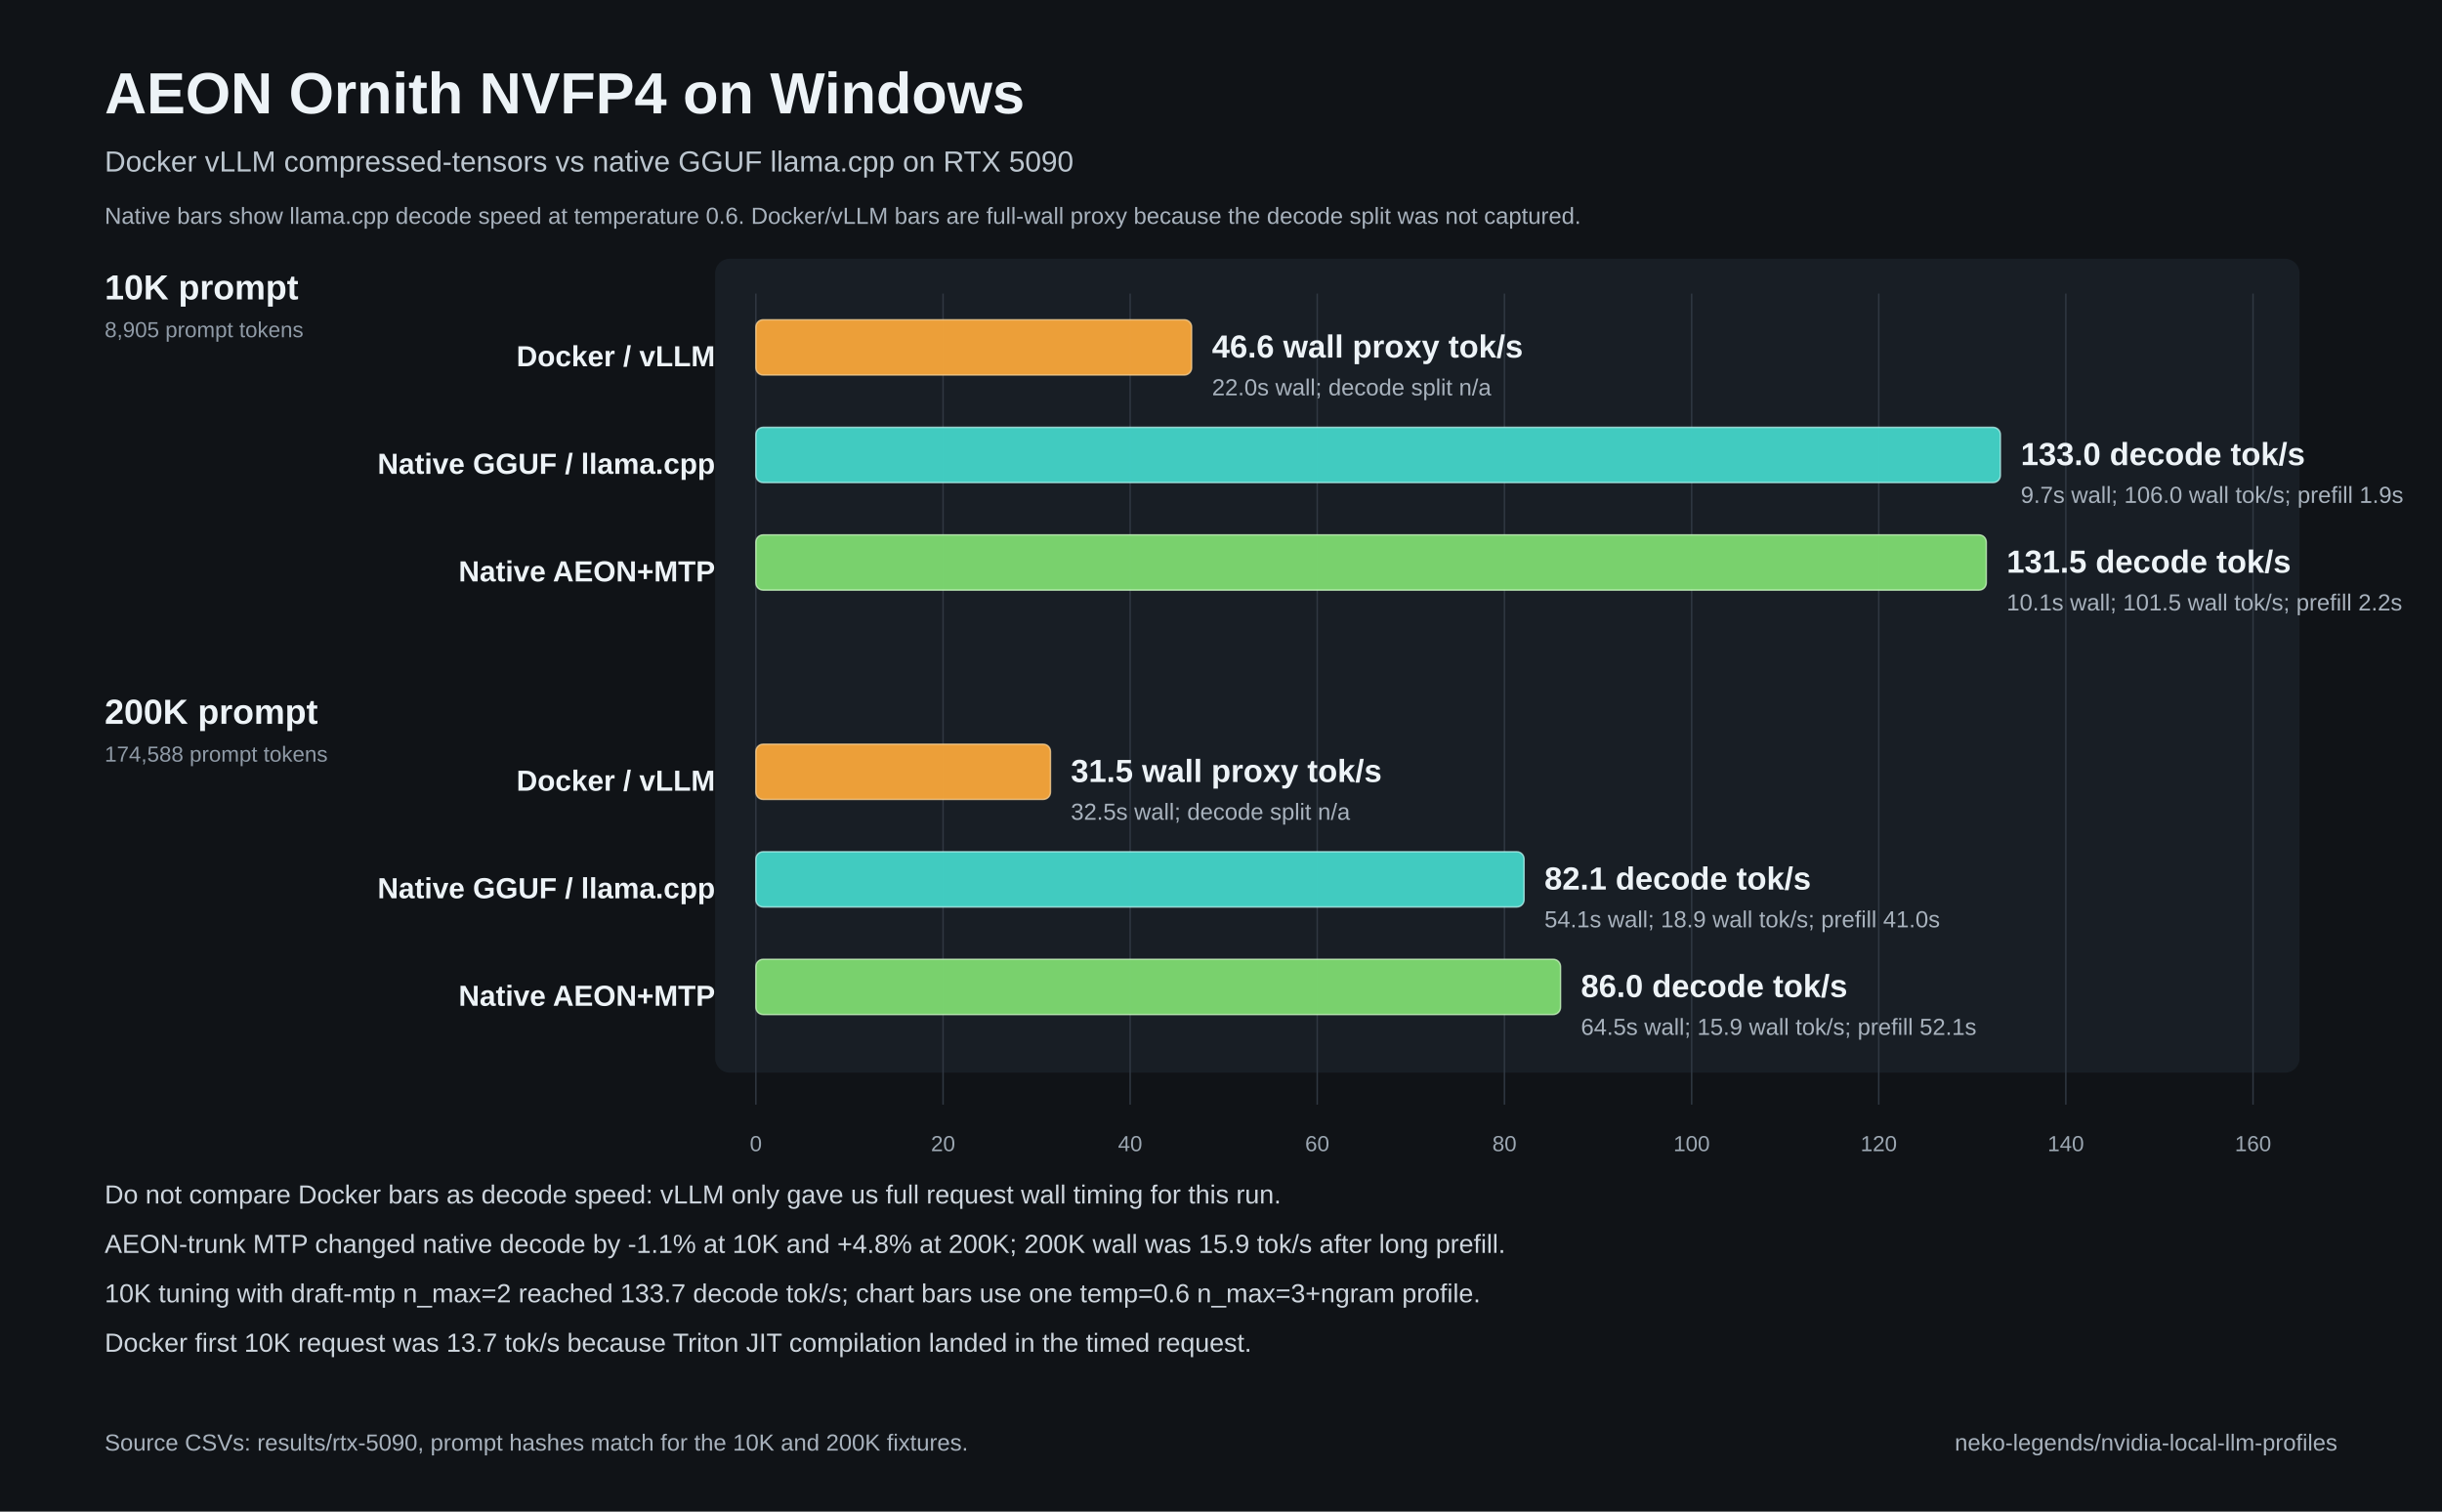
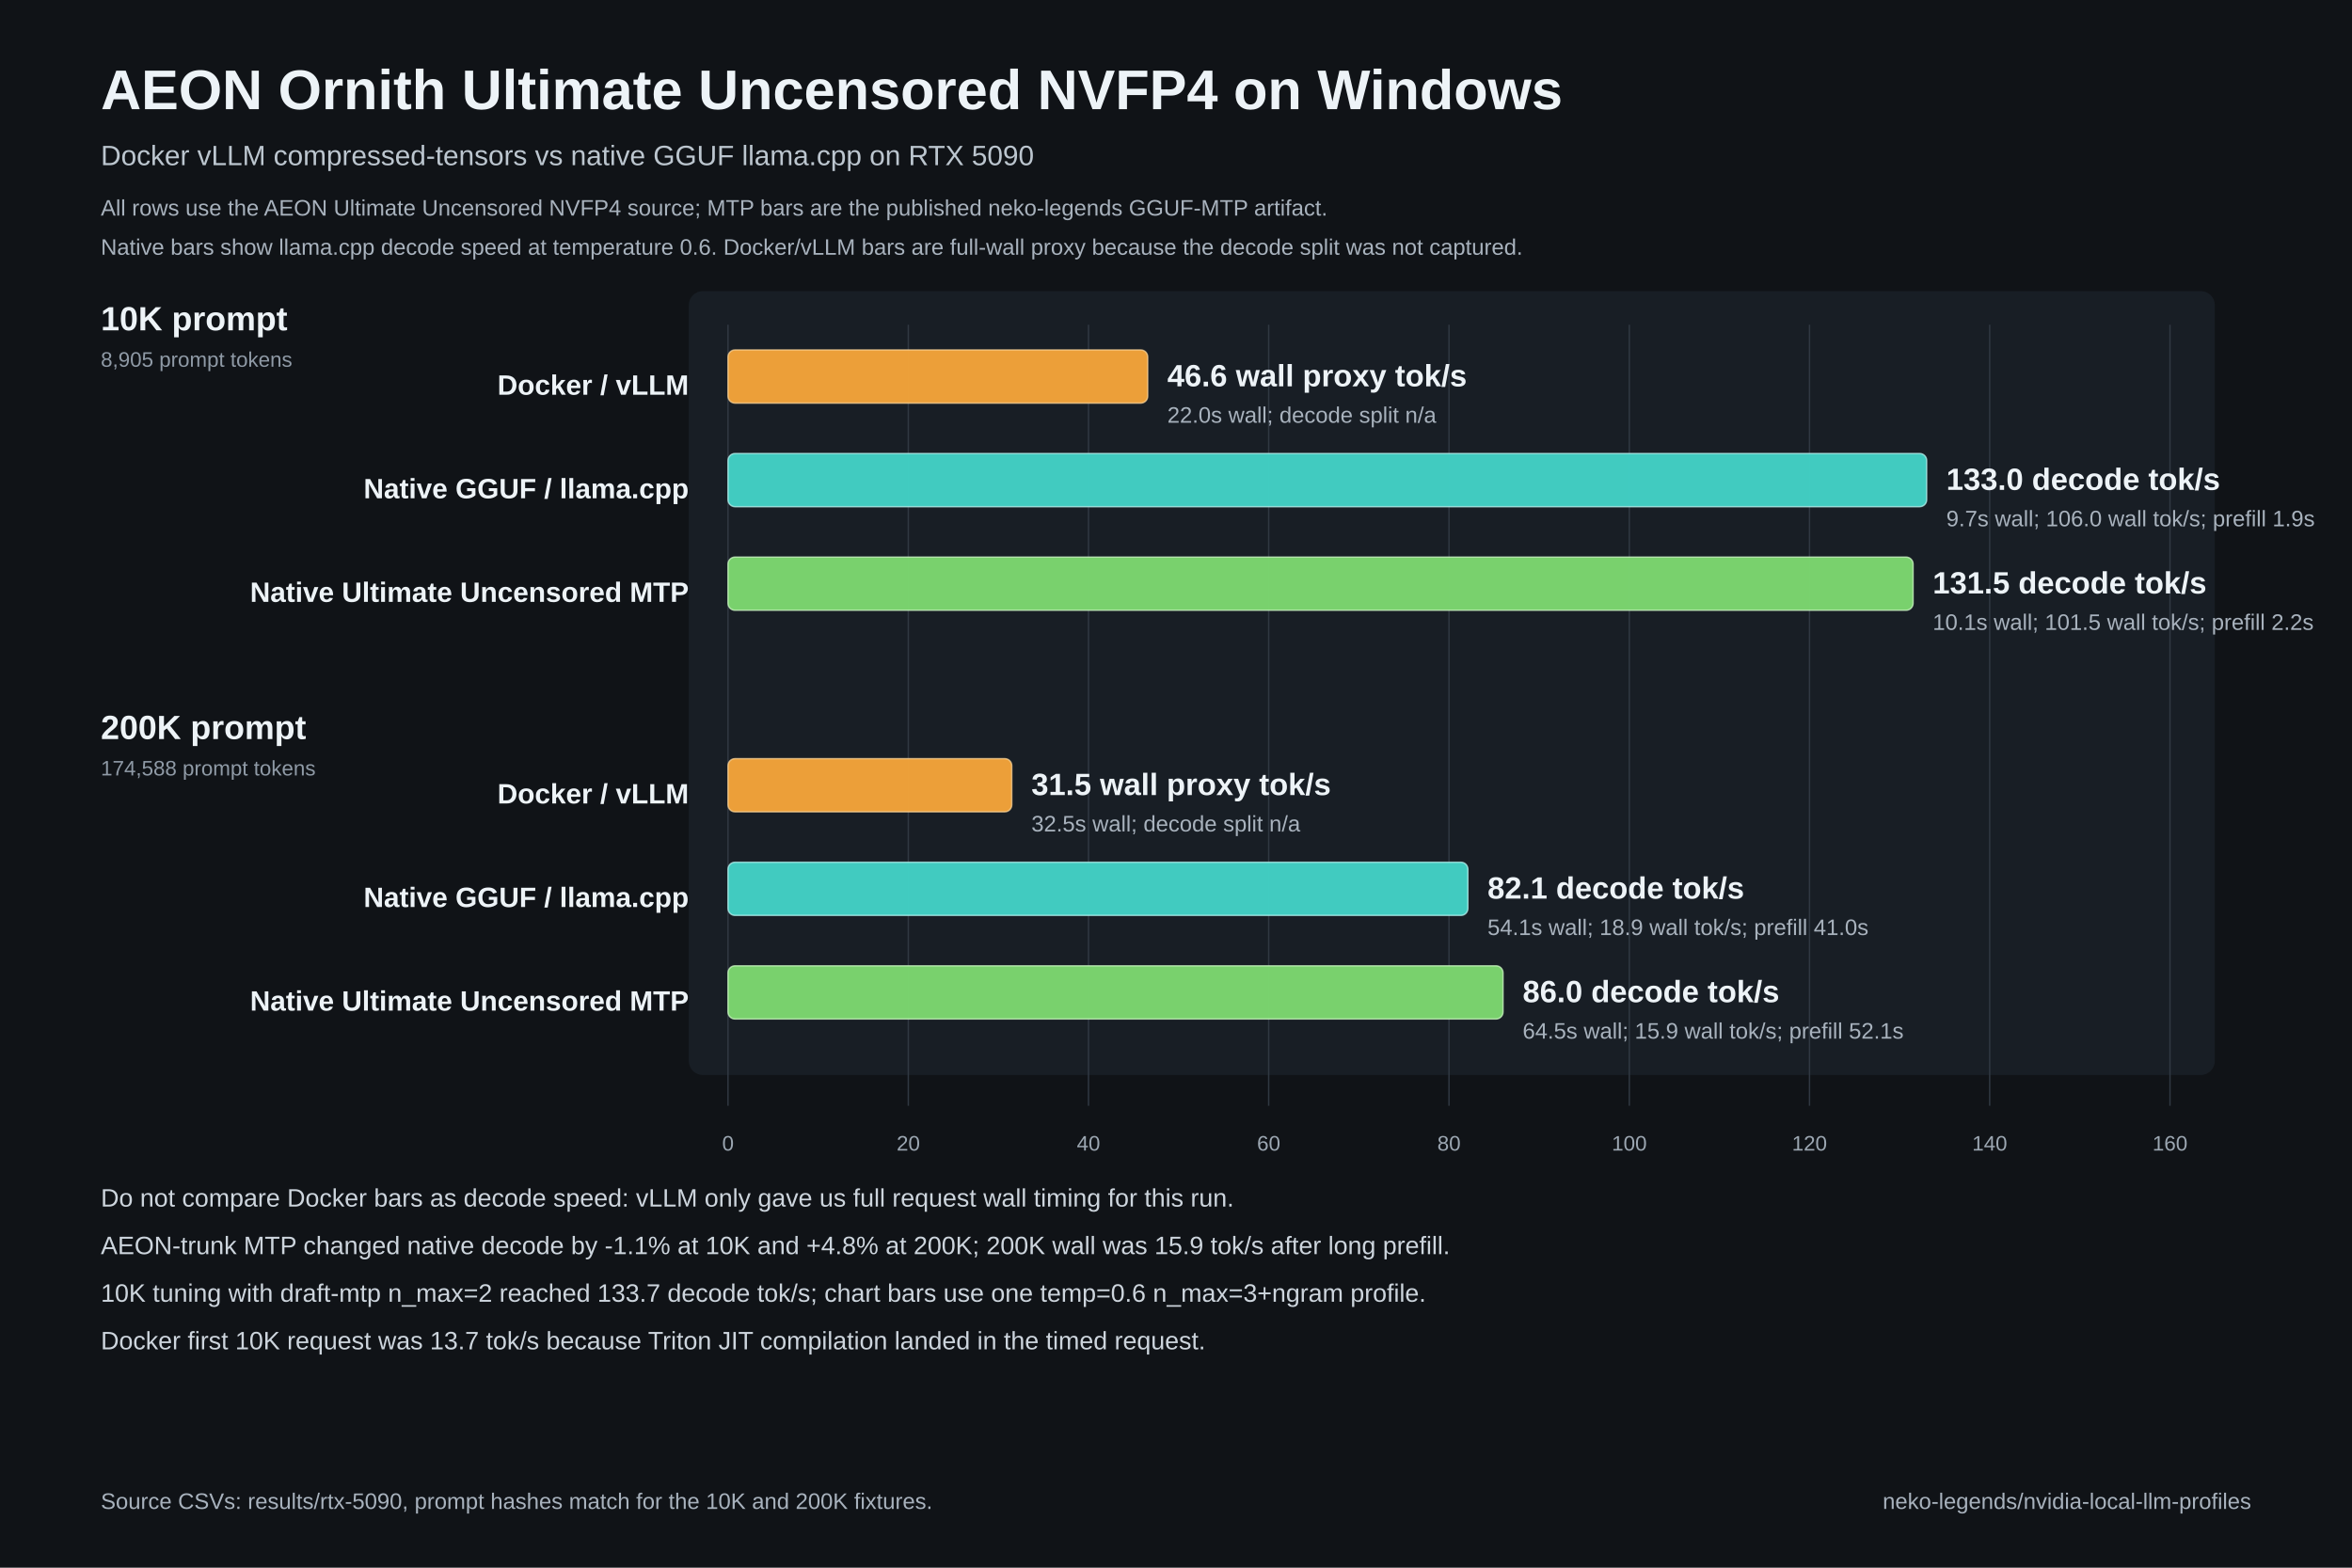
- <svg xmlns="http://www.w3.org/2000/svg" width="1680" height="1040" viewBox="0 0 1680 1040">
+ <svg xmlns="http://www.w3.org/2000/svg" width="1680" height="1120" viewBox="0 0 1680 1120">
  <style>
text{font-family:Segoe UI,Arial,sans-serif;letter-spacing:0}
.title{fill:#edf3f7;font-size:40px;font-weight:750}
.subtitle{fill:#bcc6cf;font-size:20px}
.group{fill:#edf3f7;font-size:24px;font-weight:750}
.runtime{fill:#edf3f7;font-size:20px;font-weight:700}
.detail{fill:#8f9aa6;font-size:15px}
.value{fill:#edf3f7;font-size:22px;font-weight:750}
.small{fill:#a8b2bd;font-size:16px}
.note{fill:#cdd5dd;font-size:18px}
.axis{fill:#9ca7b2;font-size:15px}
</style>
-   <rect width="1680" height="1040" fill="#101317" />
-   <rect x="492" y="178" width="1090" height="560" rx="10" fill="#181e25" />
-   <text x="72.0" y="78.0" class="title">AEON Ornith NVFP4 on Windows</text>
+   <rect width="1680" height="1120" fill="#101317" />
+   <rect x="492" y="208" width="1090" height="560" rx="10" fill="#181e25" />
+   <text x="72.0" y="78.0" class="title">AEON Ornith Ultimate Uncensored NVFP4 on Windows</text>
  <text x="72.0" y="118.0" class="subtitle">Docker vLLM compressed-tensors vs native GGUF llama.cpp on RTX 5090</text>
-   <text x="72.0" y="154.0" class="small">Native bars show llama.cpp decode speed at temperature 0.6. Docker/vLLM bars are full-wall proxy because the decode split was not captured.</text>
-   <line x1="520.0" y1="202" x2="520.0" y2="760" stroke="#303842" stroke-width="1" />
-   <text x="520.0" y="792.0" class="axis" text-anchor="middle">0</text>
-   <line x1="648.8" y1="202" x2="648.8" y2="760" stroke="#303842" stroke-width="1" />
-   <text x="648.8" y="792.0" class="axis" text-anchor="middle">20</text>
-   <line x1="777.5" y1="202" x2="777.5" y2="760" stroke="#303842" stroke-width="1" />
-   <text x="777.5" y="792.0" class="axis" text-anchor="middle">40</text>
-   <line x1="906.2" y1="202" x2="906.2" y2="760" stroke="#303842" stroke-width="1" />
-   <text x="906.2" y="792.0" class="axis" text-anchor="middle">60</text>
-   <line x1="1035.0" y1="202" x2="1035.0" y2="760" stroke="#303842" stroke-width="1" />
-   <text x="1035.0" y="792.0" class="axis" text-anchor="middle">80</text>
-   <line x1="1163.8" y1="202" x2="1163.8" y2="760" stroke="#303842" stroke-width="1" />
-   <text x="1163.8" y="792.0" class="axis" text-anchor="middle">100</text>
-   <line x1="1292.5" y1="202" x2="1292.5" y2="760" stroke="#303842" stroke-width="1" />
-   <text x="1292.5" y="792.0" class="axis" text-anchor="middle">120</text>
-   <line x1="1421.2" y1="202" x2="1421.2" y2="760" stroke="#303842" stroke-width="1" />
-   <text x="1421.2" y="792.0" class="axis" text-anchor="middle">140</text>
-   <line x1="1550.0" y1="202" x2="1550.0" y2="760" stroke="#303842" stroke-width="1" />
-   <text x="1550.0" y="792.0" class="axis" text-anchor="middle">160</text>
-   <text x="72.0" y="206.0" class="group">10K prompt</text>
-   <text x="72.0" y="232.0" class="detail">8,905 prompt tokens</text>
-   <text x="492.0" y="252.0" class="runtime" text-anchor="end">Docker / vLLM</text>
-   <rect x="520" y="220" width="299.8" height="38" rx="5" fill="#f2a23a" opacity="0.97" />
-   <rect x="520" y="220" width="299.8" height="38" rx="5" fill="none" stroke="#ffd99c" stroke-opacity="0.72" />
-   <text x="833.8" y="246.0" class="value">46.6 wall proxy tok/s</text>
-   <text x="833.8" y="272.0" class="small">22.0s wall; decode split n/a</text>
-   <text x="492.0" y="326.0" class="runtime" text-anchor="end">Native GGUF / llama.cpp</text>
-   <rect x="520" y="294" width="856.2" height="38" rx="5" fill="#42d0c4" opacity="0.97" />
-   <rect x="520" y="294" width="856.2" height="38" rx="5" fill="none" stroke="#bdf9f4" stroke-opacity="0.72" />
-   <text x="1390.2" y="320.0" class="value">133.0 decode tok/s</text>
-   <text x="1390.2" y="346.0" class="small">9.7s wall; 106.0 wall tok/s; prefill 1.9s</text>
-   <text x="492.0" y="400.0" class="runtime" text-anchor="end">Native AEON+MTP</text>
-   <rect x="520" y="368" width="846.5" height="38" rx="5" fill="#7bd66f" opacity="0.97" />
-   <rect x="520" y="368" width="846.5" height="38" rx="5" fill="none" stroke="#d4ffcb" stroke-opacity="0.72" />
-   <text x="1380.5" y="394.0" class="value">131.5 decode tok/s</text>
-   <text x="1380.5" y="420.0" class="small">10.1s wall; 101.5 wall tok/s; prefill 2.2s</text>
-   <text x="72.0" y="498.0" class="group">200K prompt</text>
-   <text x="72.0" y="524.0" class="detail">174,588 prompt tokens</text>
-   <text x="492.0" y="544.0" class="runtime" text-anchor="end">Docker / vLLM</text>
-   <rect x="520" y="512" width="202.7" height="38" rx="5" fill="#f2a23a" opacity="0.97" />
-   <rect x="520" y="512" width="202.7" height="38" rx="5" fill="none" stroke="#ffd99c" stroke-opacity="0.72" />
-   <text x="736.7" y="538.0" class="value">31.5 wall proxy tok/s</text>
-   <text x="736.7" y="564.0" class="small">32.5s wall; decode split n/a</text>
-   <text x="492.0" y="618.0" class="runtime" text-anchor="end">Native GGUF / llama.cpp</text>
-   <rect x="520" y="586" width="528.5" height="38" rx="5" fill="#42d0c4" opacity="0.97" />
-   <rect x="520" y="586" width="528.5" height="38" rx="5" fill="none" stroke="#bdf9f4" stroke-opacity="0.72" />
-   <text x="1062.5" y="612.0" class="value">82.1 decode tok/s</text>
-   <text x="1062.5" y="638.0" class="small">54.1s wall; 18.9 wall tok/s; prefill 41.0s</text>
-   <text x="492.0" y="692.0" class="runtime" text-anchor="end">Native AEON+MTP</text>
-   <rect x="520" y="660" width="553.6" height="38" rx="5" fill="#7bd66f" opacity="0.97" />
-   <rect x="520" y="660" width="553.6" height="38" rx="5" fill="none" stroke="#d4ffcb" stroke-opacity="0.72" />
-   <text x="1087.6" y="686.0" class="value">86.0 decode tok/s</text>
-   <text x="1087.6" y="712.0" class="small">64.5s wall; 15.9 wall tok/s; prefill 52.1s</text>
-   <text x="72.0" y="828.0" class="note">Do not compare Docker bars as decode speed: vLLM only gave us full request wall timing for this run.</text>
-   <text x="72.0" y="862.0" class="note">AEON-trunk MTP changed native decode by -1.1% at 10K and +4.8% at 200K; 200K wall was 15.9 tok/s after long prefill.</text>
-   <text x="72.0" y="896.0" class="note">10K tuning with draft-mtp n_max=2 reached 133.7 decode tok/s; chart bars use one temp=0.6 n_max=3+ngram profile.</text>
-   <text x="72.0" y="930.0" class="note">Docker first 10K request was 13.7 tok/s because Triton JIT compilation landed in the timed request.</text>
-   <text x="72.0" y="998.0" class="small">Source CSVs: results/rtx-5090, prompt hashes match for the 10K and 200K fixtures.</text>
-   <text x="1608.0" y="998.0" class="small" text-anchor="end">neko-legends/nvidia-local-llm-profiles</text>
+   <text x="72.0" y="154.0" class="small">All rows use the AEON Ultimate Uncensored NVFP4 source; MTP bars are the published neko-legends GGUF-MTP artifact.</text>
+   <text x="72.0" y="182.0" class="small">Native bars show llama.cpp decode speed at temperature 0.6. Docker/vLLM bars are full-wall proxy because the decode split was not captured.</text>
+   <line x1="520.0" y1="232" x2="520.0" y2="790" stroke="#303842" stroke-width="1" />
+   <text x="520.0" y="822.0" class="axis" text-anchor="middle">0</text>
+   <line x1="648.8" y1="232" x2="648.8" y2="790" stroke="#303842" stroke-width="1" />
+   <text x="648.8" y="822.0" class="axis" text-anchor="middle">20</text>
+   <line x1="777.5" y1="232" x2="777.5" y2="790" stroke="#303842" stroke-width="1" />
+   <text x="777.5" y="822.0" class="axis" text-anchor="middle">40</text>
+   <line x1="906.2" y1="232" x2="906.2" y2="790" stroke="#303842" stroke-width="1" />
+   <text x="906.2" y="822.0" class="axis" text-anchor="middle">60</text>
+   <line x1="1035.0" y1="232" x2="1035.0" y2="790" stroke="#303842" stroke-width="1" />
+   <text x="1035.0" y="822.0" class="axis" text-anchor="middle">80</text>
+   <line x1="1163.8" y1="232" x2="1163.8" y2="790" stroke="#303842" stroke-width="1" />
+   <text x="1163.8" y="822.0" class="axis" text-anchor="middle">100</text>
+   <line x1="1292.5" y1="232" x2="1292.5" y2="790" stroke="#303842" stroke-width="1" />
+   <text x="1292.5" y="822.0" class="axis" text-anchor="middle">120</text>
+   <line x1="1421.2" y1="232" x2="1421.2" y2="790" stroke="#303842" stroke-width="1" />
+   <text x="1421.2" y="822.0" class="axis" text-anchor="middle">140</text>
+   <line x1="1550.0" y1="232" x2="1550.0" y2="790" stroke="#303842" stroke-width="1" />
+   <text x="1550.0" y="822.0" class="axis" text-anchor="middle">160</text>
+   <text x="72.0" y="236.0" class="group">10K prompt</text>
+   <text x="72.0" y="262.0" class="detail">8,905 prompt tokens</text>
+   <text x="492.0" y="282.0" class="runtime" text-anchor="end">Docker / vLLM</text>
+   <rect x="520" y="250" width="299.8" height="38" rx="5" fill="#f2a23a" opacity="0.97" />
+   <rect x="520" y="250" width="299.8" height="38" rx="5" fill="none" stroke="#ffd99c" stroke-opacity="0.72" />
+   <text x="833.8" y="276.0" class="value">46.6 wall proxy tok/s</text>
+   <text x="833.8" y="302.0" class="small">22.0s wall; decode split n/a</text>
+   <text x="492.0" y="356.0" class="runtime" text-anchor="end">Native GGUF / llama.cpp</text>
+   <rect x="520" y="324" width="856.2" height="38" rx="5" fill="#42d0c4" opacity="0.97" />
+   <rect x="520" y="324" width="856.2" height="38" rx="5" fill="none" stroke="#bdf9f4" stroke-opacity="0.72" />
+   <text x="1390.2" y="350.0" class="value">133.0 decode tok/s</text>
+   <text x="1390.2" y="376.0" class="small">9.7s wall; 106.0 wall tok/s; prefill 1.9s</text>
+   <text x="492.0" y="430.0" class="runtime" text-anchor="end">Native Ultimate Uncensored MTP</text>
+   <rect x="520" y="398" width="846.5" height="38" rx="5" fill="#7bd66f" opacity="0.97" />
+   <rect x="520" y="398" width="846.5" height="38" rx="5" fill="none" stroke="#d4ffcb" stroke-opacity="0.72" />
+   <text x="1380.5" y="424.0" class="value">131.5 decode tok/s</text>
+   <text x="1380.5" y="450.0" class="small">10.1s wall; 101.5 wall tok/s; prefill 2.2s</text>
+   <text x="72.0" y="528.0" class="group">200K prompt</text>
+   <text x="72.0" y="554.0" class="detail">174,588 prompt tokens</text>
+   <text x="492.0" y="574.0" class="runtime" text-anchor="end">Docker / vLLM</text>
+   <rect x="520" y="542" width="202.7" height="38" rx="5" fill="#f2a23a" opacity="0.97" />
+   <rect x="520" y="542" width="202.7" height="38" rx="5" fill="none" stroke="#ffd99c" stroke-opacity="0.72" />
+   <text x="736.7" y="568.0" class="value">31.5 wall proxy tok/s</text>
+   <text x="736.7" y="594.0" class="small">32.5s wall; decode split n/a</text>
+   <text x="492.0" y="648.0" class="runtime" text-anchor="end">Native GGUF / llama.cpp</text>
+   <rect x="520" y="616" width="528.5" height="38" rx="5" fill="#42d0c4" opacity="0.97" />
+   <rect x="520" y="616" width="528.5" height="38" rx="5" fill="none" stroke="#bdf9f4" stroke-opacity="0.72" />
+   <text x="1062.5" y="642.0" class="value">82.1 decode tok/s</text>
+   <text x="1062.5" y="668.0" class="small">54.1s wall; 18.9 wall tok/s; prefill 41.0s</text>
+   <text x="492.0" y="722.0" class="runtime" text-anchor="end">Native Ultimate Uncensored MTP</text>
+   <rect x="520" y="690" width="553.6" height="38" rx="5" fill="#7bd66f" opacity="0.97" />
+   <rect x="520" y="690" width="553.6" height="38" rx="5" fill="none" stroke="#d4ffcb" stroke-opacity="0.72" />
+   <text x="1087.6" y="716.0" class="value">86.0 decode tok/s</text>
+   <text x="1087.6" y="742.0" class="small">64.5s wall; 15.9 wall tok/s; prefill 52.1s</text>
+   <text x="72.0" y="862.0" class="note">Do not compare Docker bars as decode speed: vLLM only gave us full request wall timing for this run.</text>
+   <text x="72.0" y="896.0" class="note">AEON-trunk MTP changed native decode by -1.1% at 10K and +4.8% at 200K; 200K wall was 15.9 tok/s after long prefill.</text>
+   <text x="72.0" y="930.0" class="note">10K tuning with draft-mtp n_max=2 reached 133.7 decode tok/s; chart bars use one temp=0.6 n_max=3+ngram profile.</text>
+   <text x="72.0" y="964.0" class="note">Docker first 10K request was 13.7 tok/s because Triton JIT compilation landed in the timed request.</text>
+   <text x="72.0" y="1078.0" class="small">Source CSVs: results/rtx-5090, prompt hashes match for the 10K and 200K fixtures.</text>
+   <text x="1608.0" y="1078.0" class="small" text-anchor="end">neko-legends/nvidia-local-llm-profiles</text>
</svg>
